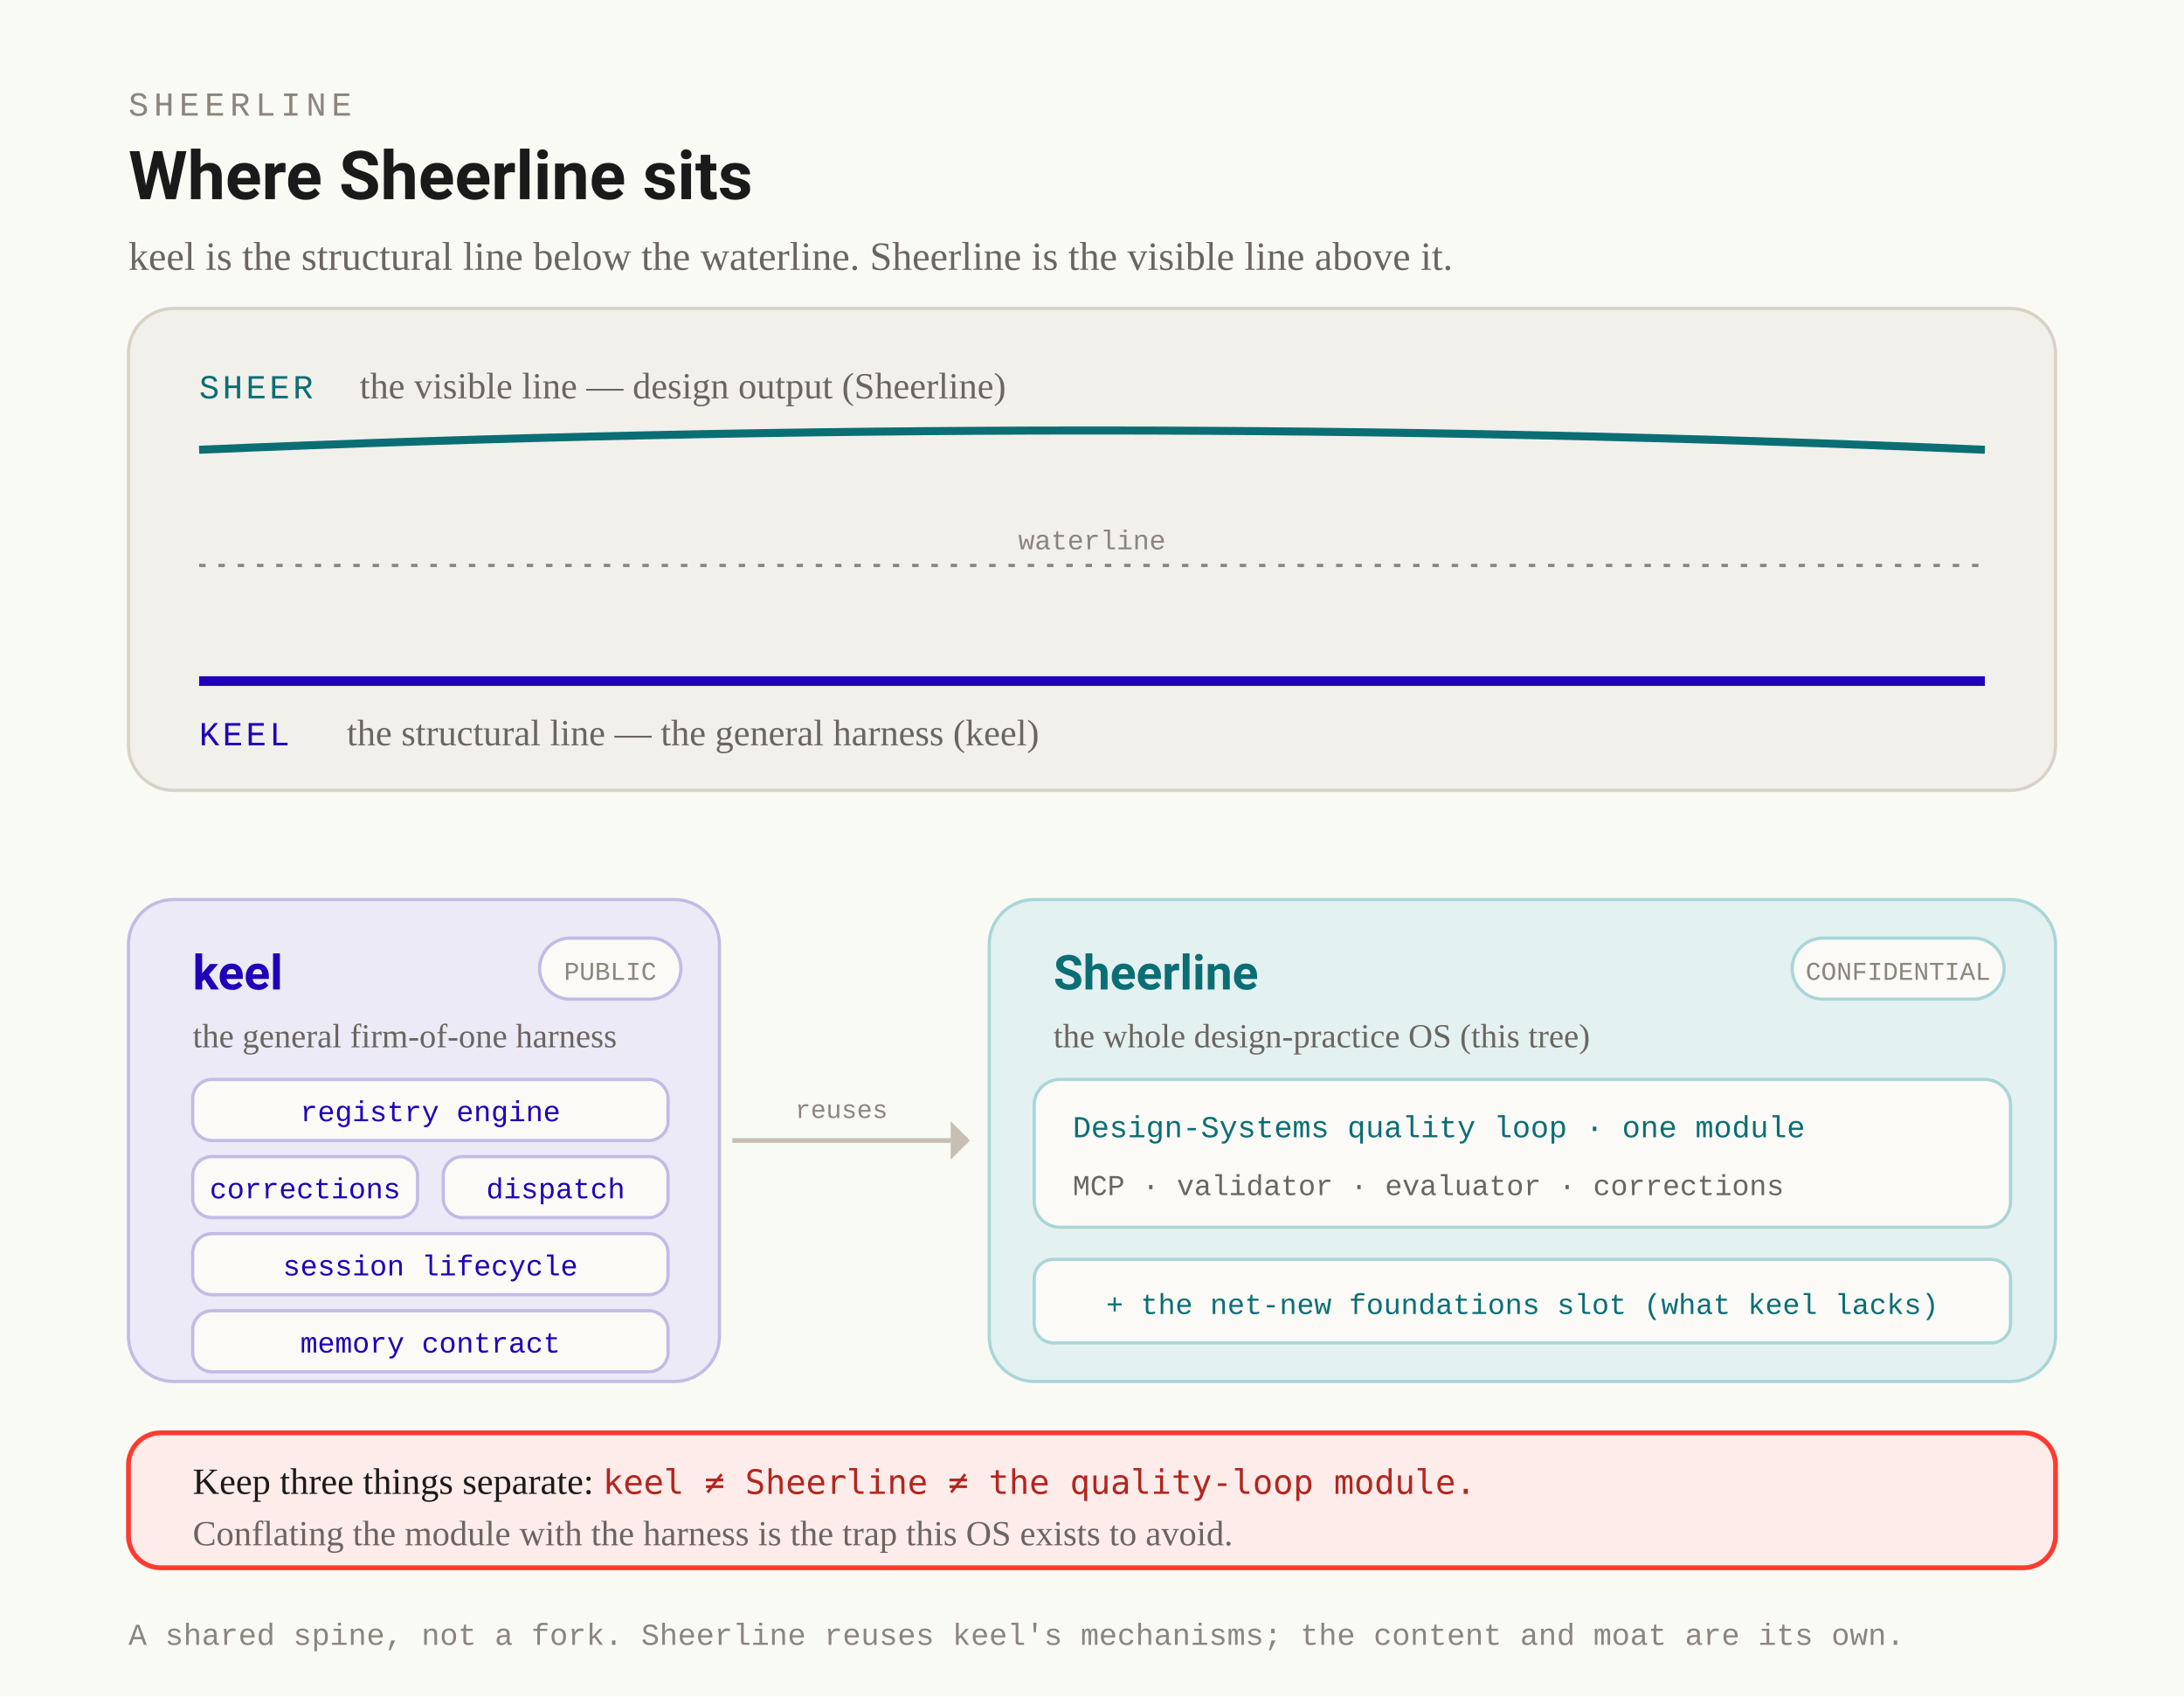
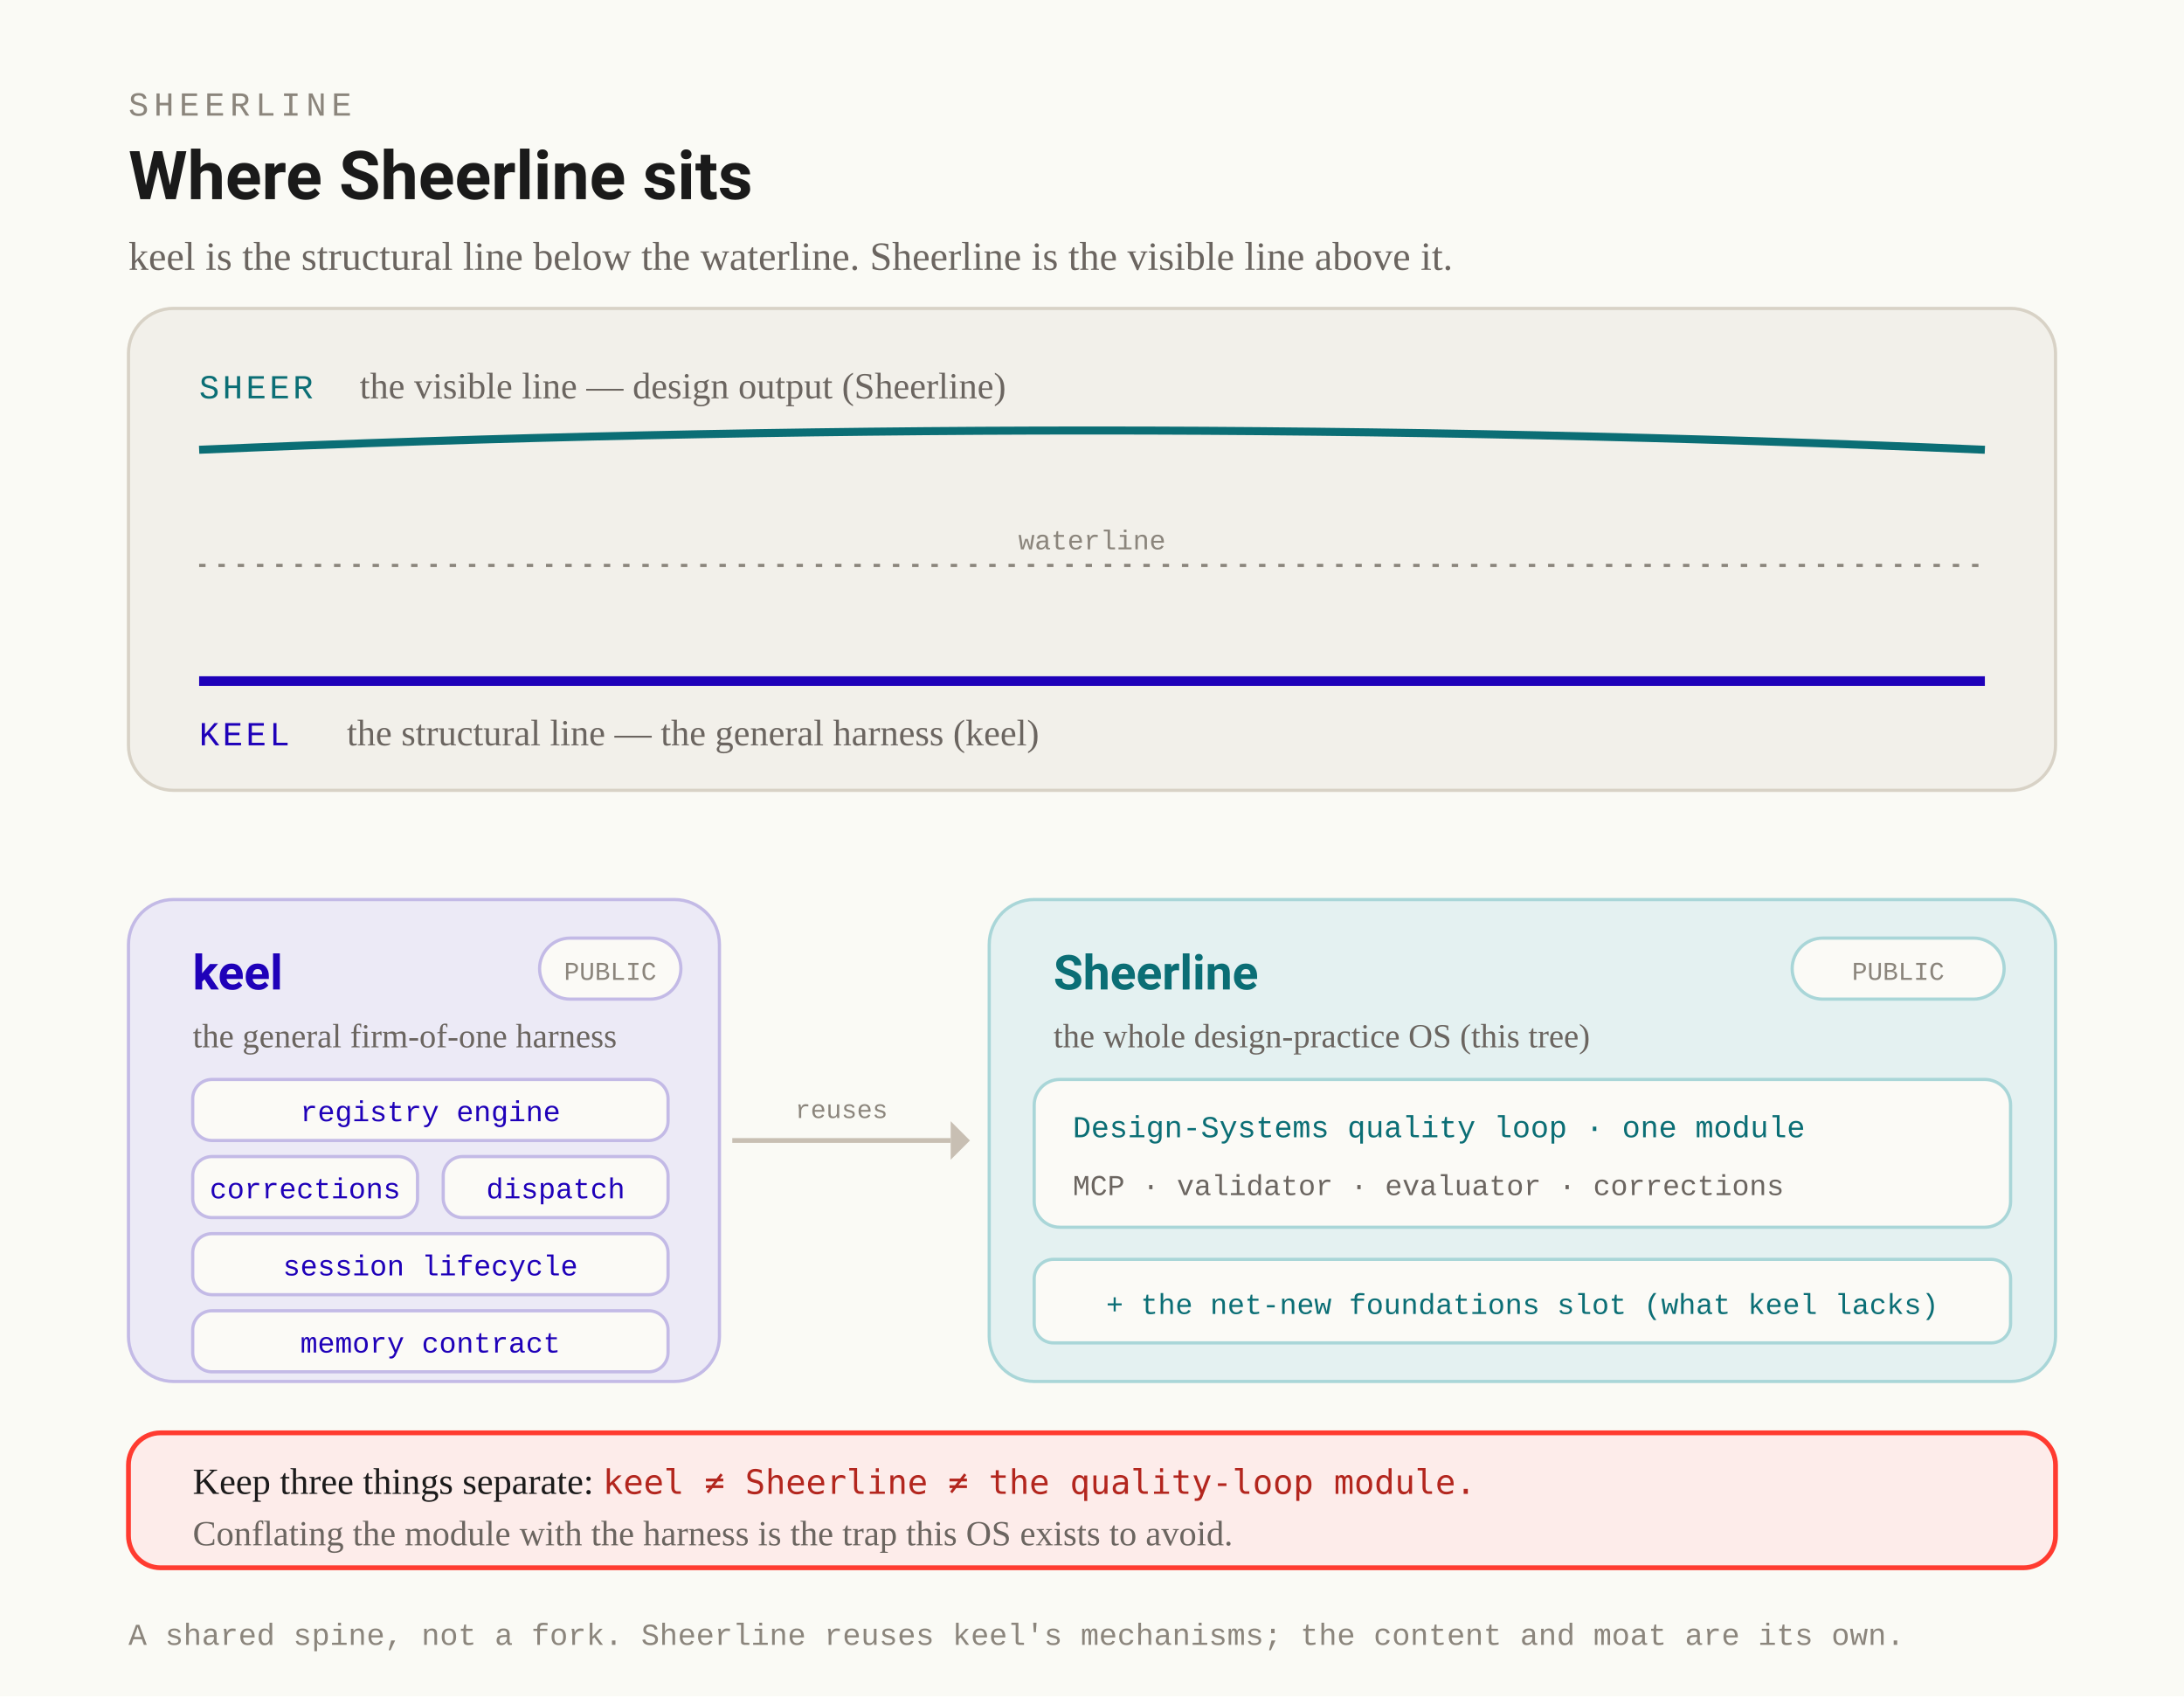
<svg xmlns="http://www.w3.org/2000/svg" width="100%" viewBox="0 0 680 528" role="img">
  <style>
.d{font-family:'Sora',system-ui,-apple-system,'Segoe UI',Roboto,Helvetica,Arial,sans-serif;}
.b{font-family:'Lora',Georgia,'Times New Roman',serif;}
.m{font-family:'DM Mono','SFMono-Regular',ui-monospace,'Cascadia Mono','Courier New',monospace;}
.paper{fill:#FAFAF5;}
.ink{fill:#1A1A1A;}.soft{fill:#6B6560;}.faint{fill:#8B857C;}
.cfg-t{fill:#1F01B9;}.sheer-t{fill:#0B6E75;}.oliv-t{fill:#575235;}.crim-t{fill:#B3261E;}
.stage{fill:#F2F0EA;stroke:#D8D2C6;stroke-width:1;}
.cfg-box{fill:#ECEAF6;stroke:#C3BAE6;stroke-width:1;}
.cfg-chip{fill:#FBFAF6;stroke:#C3BAE6;stroke-width:1;}
.sheer-box{fill:#E4F1F1;stroke:#A9D6D8;stroke-width:1;}
.sheer-chip{fill:#FBFAF6;stroke:#A9D6D8;stroke-width:1;}
.inner{fill:#FBFAF6;stroke:#A9D6D8;stroke-width:1;}
.caution-box{fill:#FDECEA;stroke:#FF3B30;stroke-width:1.5;}
.sheer-line{stroke:#0B6E75;stroke-width:2.5;fill:none;}
.keel-line{stroke:#1F01B9;stroke-width:3;fill:none;}
.water{stroke:#8B857C;stroke-width:1;stroke-dasharray:2 4;}
.arr{stroke:#C8BFB3;stroke-width:1.5;fill:none;}.arrhead{fill:#C8BFB3;}
@media (prefers-color-scheme:dark){
.paper{fill:#1A1A1A;}.ink{fill:#F3F0E8;}.soft{fill:#A8A399;}.faint{fill:#7E7970;}
.cfg-t{fill:#BBB0F0;}.sheer-t{fill:#5FD3DB;}.oliv-t{fill:#CBC49E;}.crim-t{fill:#FF6A60;}
.stage{fill:#242320;stroke:#3E3B34;}
.cfg-box{fill:#201A38;stroke:#3F3670;}.cfg-chip{fill:#2E2C27;stroke:#3F3670;}
.sheer-box{fill:#12302F;stroke:#2E5C5A;}.sheer-chip{fill:#2E2C27;stroke:#2E5C5A;}.inner{fill:#22201C;stroke:#2E5C5A;}
.caution-box{fill:#2A1614;stroke:#FF5247;}
.sheer-line{stroke:#5FD3DB;}.keel-line{stroke:#BBB0F0;}.water{stroke:#7E7970;}
.arr{stroke:#4A473F;}.arrhead{fill:#4A473F;}
}
</style>
  <rect class="paper" x="0" y="0" width="680" height="528" />
  <text class="m faint" x="40" y="36" font-size="10.5" letter-spacing="1.6">SHEERLINE</text>
  <text class="d ink" x="40" y="62" font-size="21" font-weight="600">Where Sheerline sits</text>
  <text class="b soft" x="40" y="84" font-size="12.5">keel is the structural line below the waterline. Sheerline is the visible line above it.</text>
  <rect class="stage" x="40" y="96" width="600" height="150" rx="14" />
  <text class="m sheer-t" x="62" y="124" font-size="10.5" letter-spacing="1">SHEER</text>
  <text class="b soft" x="112" y="124" font-size="11.5">the visible line — design output (Sheerline)</text>
  <path class="sheer-line" d="M 62 140 Q 340 128 618 140" />
  <line class="water" x1="62" y1="176" x2="618" y2="176" />
  <text class="m faint" x="340" y="171" font-size="8.5" text-anchor="middle">waterline</text>
  <line class="keel-line" x1="62" y1="212" x2="618" y2="212" />
  <text class="m cfg-t" x="62" y="232" font-size="10.5" letter-spacing="1">KEEL</text>
  <text class="b soft" x="108" y="232" font-size="11.5">the structural line — the general harness (keel)</text>
  <rect class="cfg-box" x="40" y="280" width="184" height="150" rx="14" />
  <text class="d cfg-t" x="60" y="308" font-size="15" font-weight="600">keel</text>
  <rect class="cfg-chip" x="168" y="292" width="44" height="19" rx="9.5" />
  <text class="m faint" x="190" y="305" font-size="8" text-anchor="middle">PUBLIC</text>
  <text class="b soft" x="60" y="326" font-size="10.5">the general firm-of-one harness</text>
  <g class="m cfg-t" font-size="9" text-anchor="middle">
    <rect class="cfg-chip" x="60" y="336" width="148" height="19" rx="6" />
    <text x="134" y="349">registry engine</text>
    <rect class="cfg-chip" x="60" y="360" width="70" height="19" rx="6" />
    <text x="95" y="373">corrections</text>
    <rect class="cfg-chip" x="138" y="360" width="70" height="19" rx="6" />
    <text x="173" y="373">dispatch</text>
    <rect class="cfg-chip" x="60" y="384" width="148" height="19" rx="6" />
    <text x="134" y="397">session lifecycle</text>
    <rect class="cfg-chip" x="60" y="408" width="148" height="19" rx="6" />
    <text x="134" y="421">memory contract</text>
  </g>
  <line class="arr" x1="228" y1="355" x2="296" y2="355" />
  <polygon class="arrhead" points="296,349 296,361 302,355" />
  <text class="m faint" x="262" y="348" font-size="8" text-anchor="middle">reuses</text>
  <rect class="sheer-box" x="308" y="280" width="332" height="150" rx="14" />
  <text class="d sheer-t" x="328" y="308" font-size="15" font-weight="600">Sheerline</text>
  <rect class="sheer-chip" x="558" y="292" width="66" height="19" rx="9.5" />
-   <text class="m faint" x="591" y="305" font-size="8" text-anchor="middle">CONFIDENTIAL</text>
+   <text class="m faint" x="591" y="305" font-size="8" text-anchor="middle">PUBLIC</text>
  <text class="b soft" x="328" y="326" font-size="10.5">the whole design-practice OS (this tree)</text>
  <rect class="inner" x="322" y="336" width="304" height="46" rx="8" />
  <text class="m sheer-t" x="334" y="354" font-size="9.5">Design-Systems quality loop · one module</text>
  <text class="m soft" x="334" y="372" font-size="9">MCP · validator · evaluator · corrections</text>
  <rect class="sheer-chip" x="322" y="392" width="304" height="26" rx="6" />
  <text class="m sheer-t" x="474" y="409" font-size="9" text-anchor="middle">+ the net-new foundations slot (what keel lacks)</text>
  <rect class="caution-box" x="40" y="446" width="600" height="42" rx="10" />
  <text class="b ink" x="60" y="465" font-size="11.5">Keep three things separate: <tspan class="crim-t" font-family="'DM Mono',monospace" font-size="10.5">keel ≠ Sheerline ≠ the quality-loop module.</tspan>
  </text>
  <text class="b soft" x="60" y="481" font-size="11">Conflating the module with the harness is the trap this OS exists to avoid.</text>
  <text class="m faint" x="40" y="512" font-size="9.5">A shared spine, not a fork. Sheerline reuses keel's mechanisms; the content and moat are its own.</text>
</svg>
